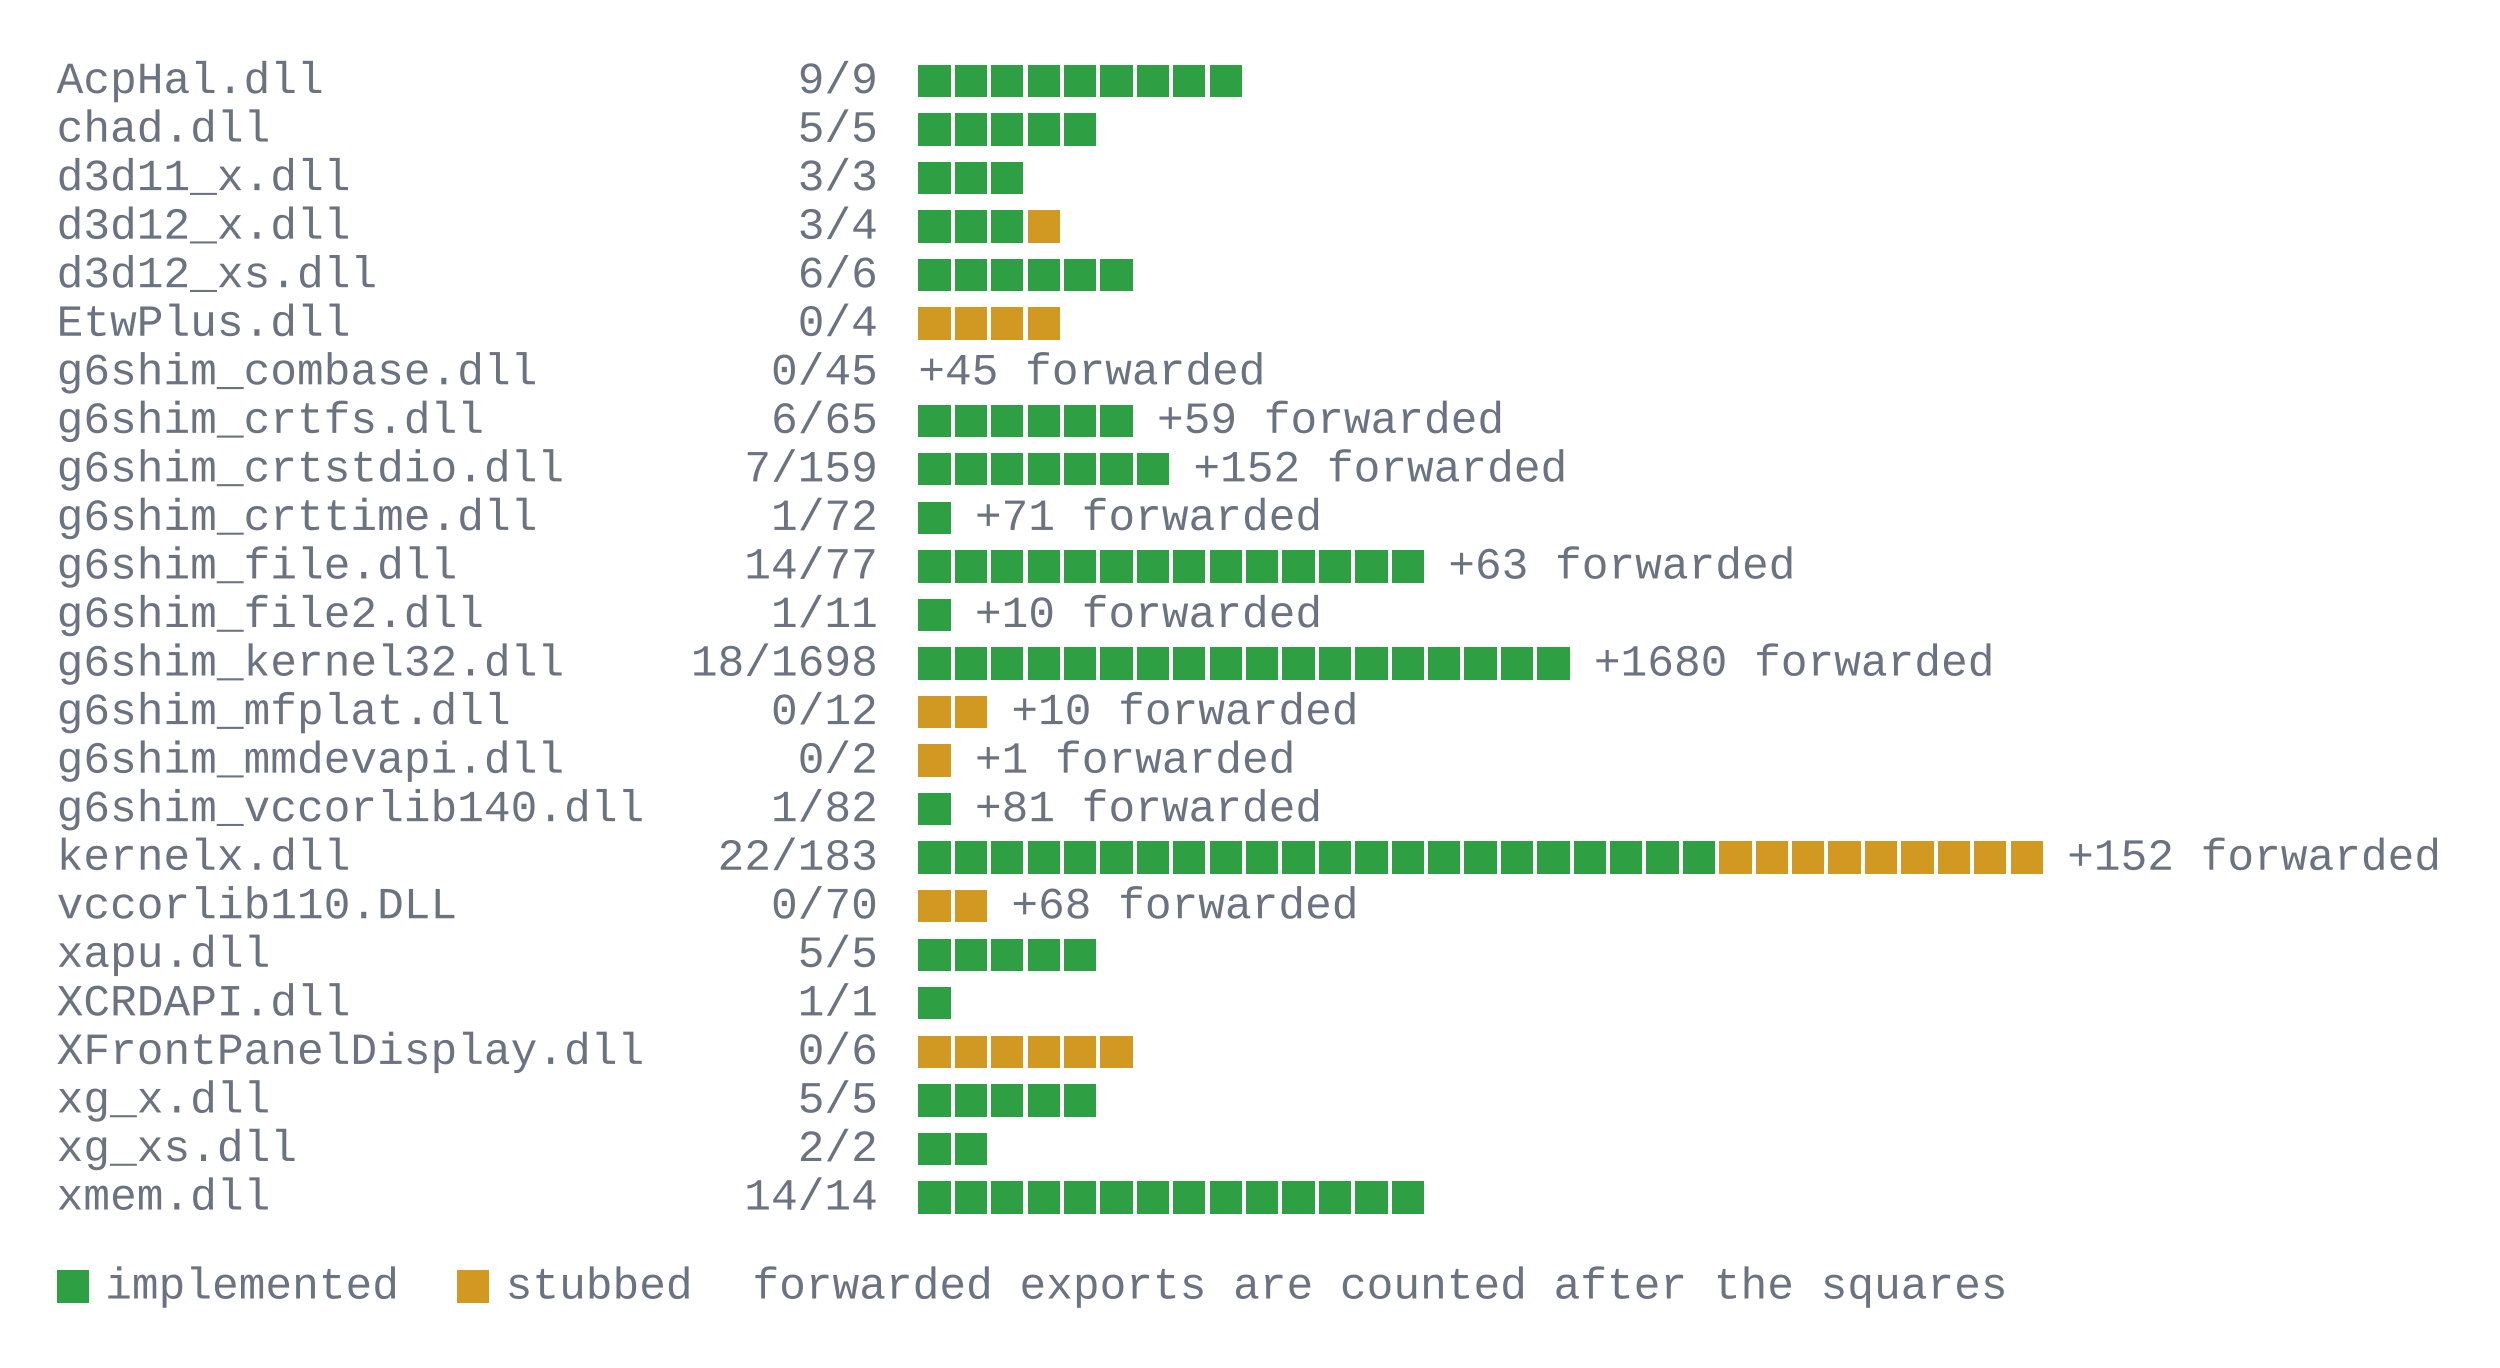
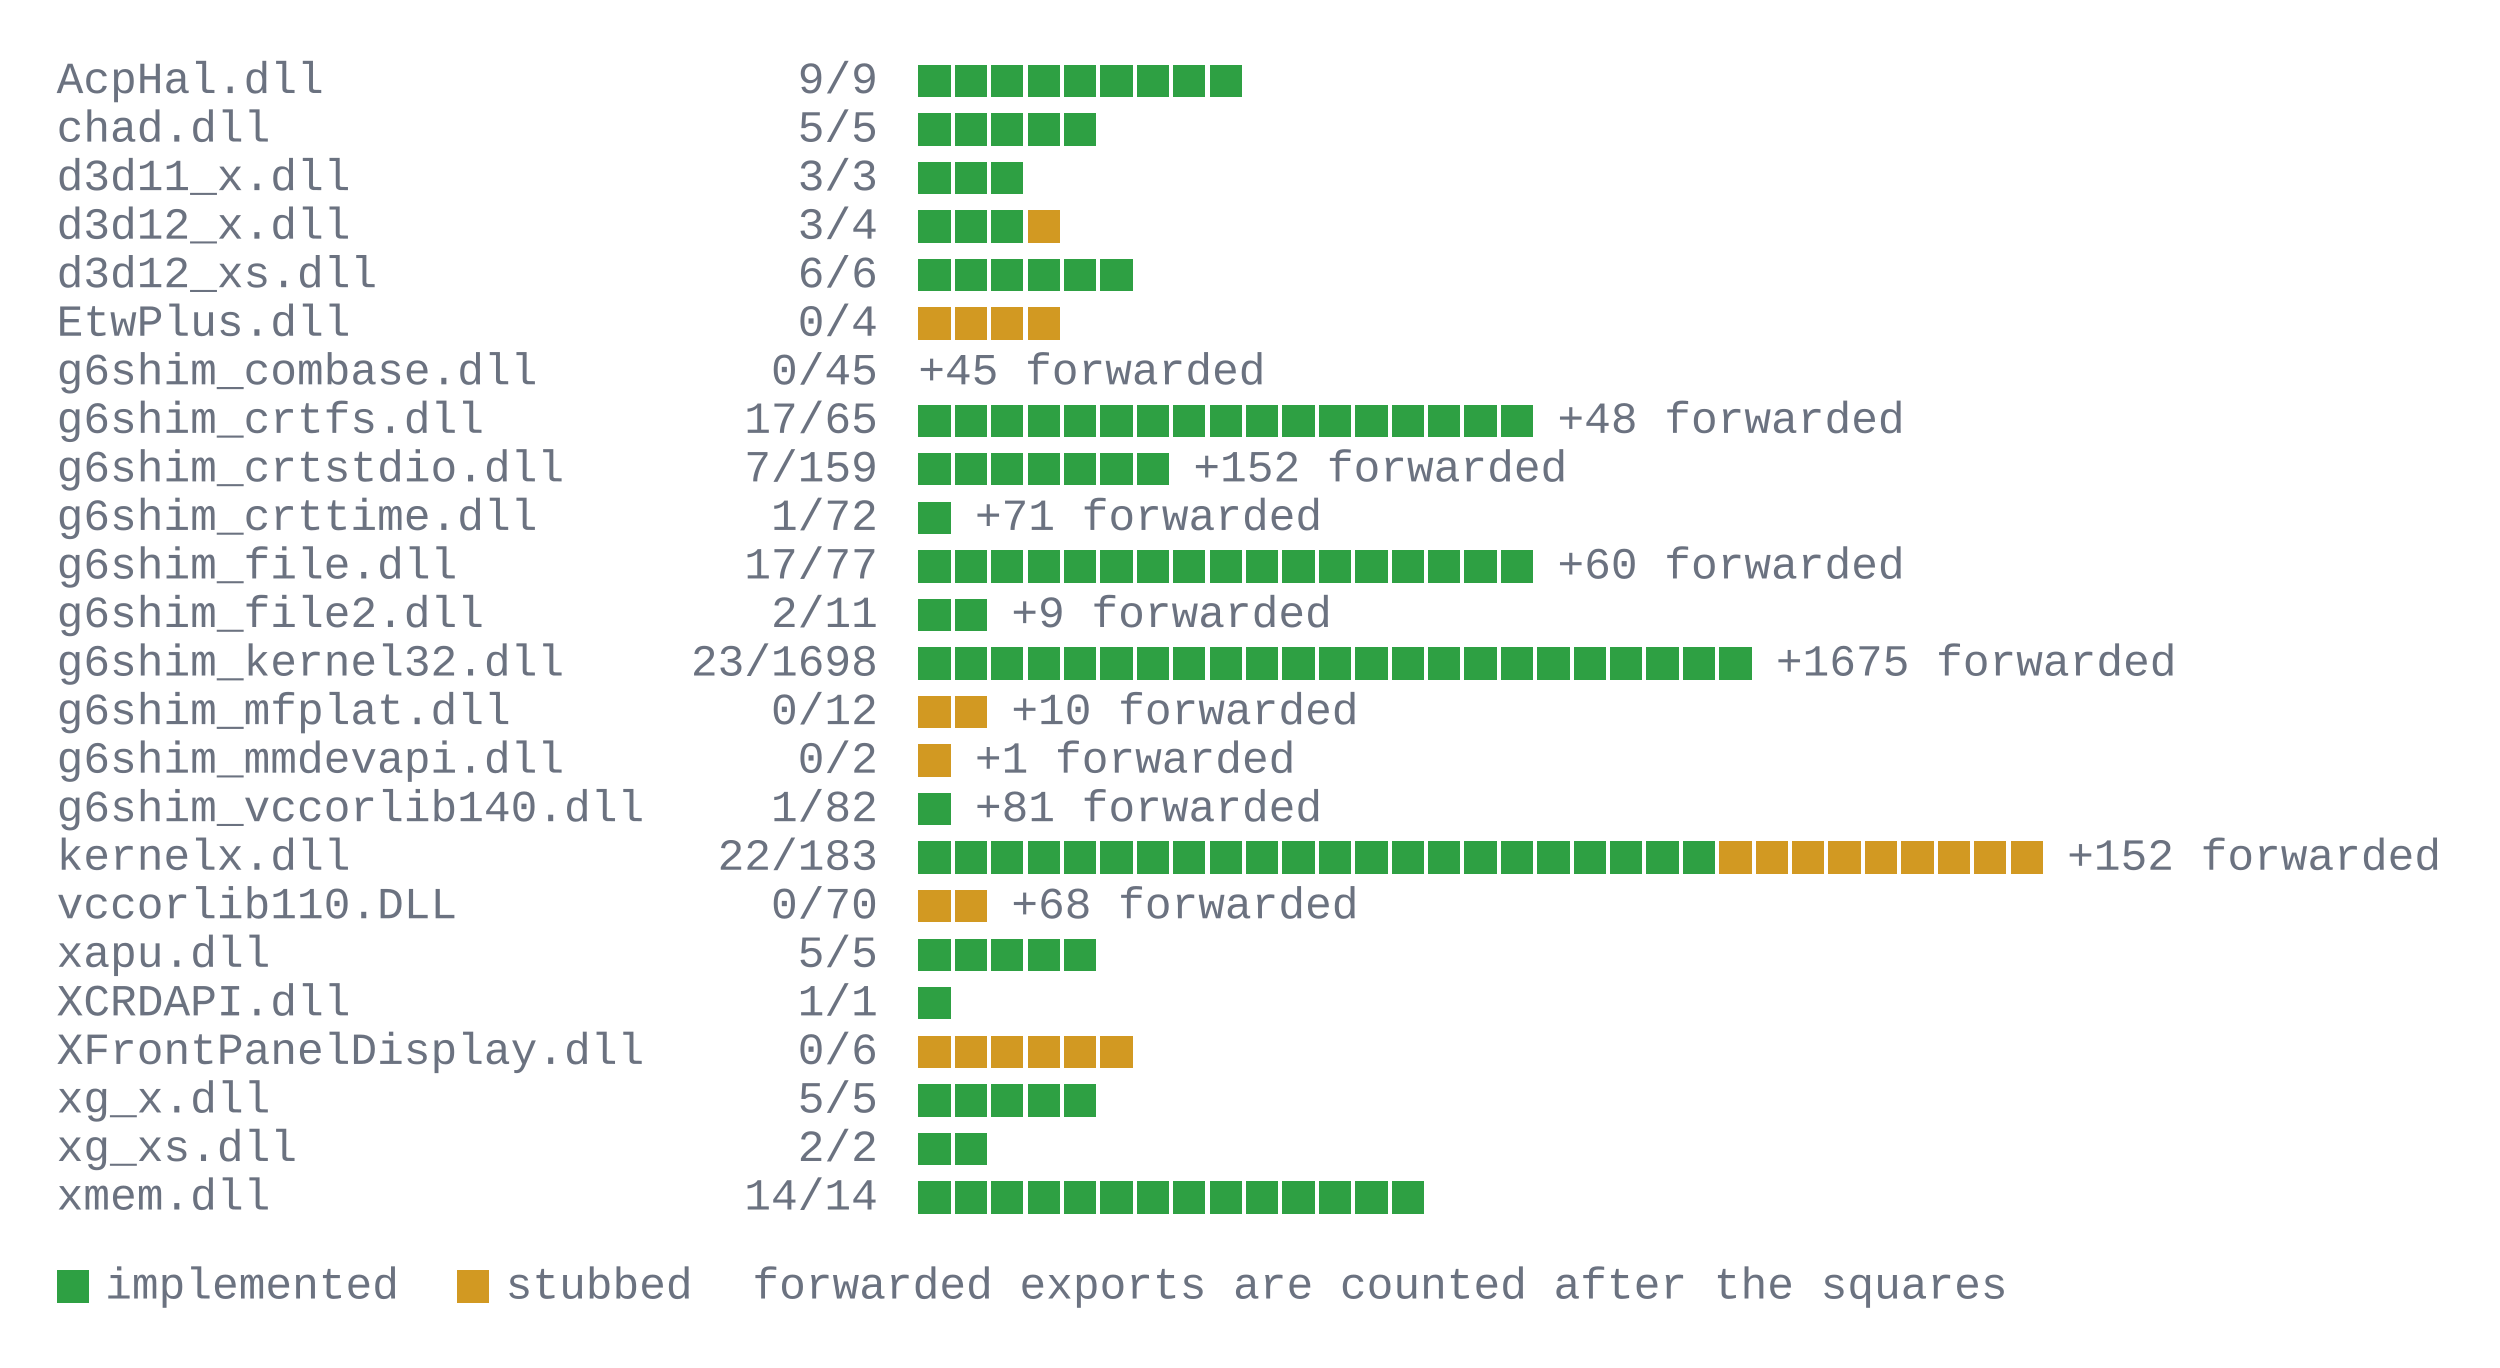
<svg xmlns="http://www.w3.org/2000/svg" width="618" height="338" viewBox="0 0 618 338" role="img">
  <g font-family="ui-monospace, SFMono-Regular, Menlo, Consolas, 'Liberation Mono', monospace" font-size="11" fill="#6b7280">
    <text x="14" y="23">AcpHal.dll</text>
    <text x="217" y="23" text-anchor="end">9/9</text>
    <g shape-rendering="crispEdges">
      <rect x="227" y="16" width="8" height="8" fill="#2ea043" />
      <rect x="236" y="16" width="8" height="8" fill="#2ea043" />
      <rect x="245" y="16" width="8" height="8" fill="#2ea043" />
      <rect x="254" y="16" width="8" height="8" fill="#2ea043" />
      <rect x="263" y="16" width="8" height="8" fill="#2ea043" />
      <rect x="272" y="16" width="8" height="8" fill="#2ea043" />
      <rect x="281" y="16" width="8" height="8" fill="#2ea043" />
      <rect x="290" y="16" width="8" height="8" fill="#2ea043" />
      <rect x="299" y="16" width="8" height="8" fill="#2ea043" />
    </g>
    <text x="14" y="35">chad.dll</text>
    <text x="217" y="35" text-anchor="end">5/5</text>
    <g shape-rendering="crispEdges">
      <rect x="227" y="28" width="8" height="8" fill="#2ea043" />
      <rect x="236" y="28" width="8" height="8" fill="#2ea043" />
      <rect x="245" y="28" width="8" height="8" fill="#2ea043" />
      <rect x="254" y="28" width="8" height="8" fill="#2ea043" />
      <rect x="263" y="28" width="8" height="8" fill="#2ea043" />
    </g>
    <text x="14" y="47">d3d11_x.dll</text>
    <text x="217" y="47" text-anchor="end">3/3</text>
    <g shape-rendering="crispEdges">
      <rect x="227" y="40" width="8" height="8" fill="#2ea043" />
      <rect x="236" y="40" width="8" height="8" fill="#2ea043" />
      <rect x="245" y="40" width="8" height="8" fill="#2ea043" />
    </g>
    <text x="14" y="59">d3d12_x.dll</text>
    <text x="217" y="59" text-anchor="end">3/4</text>
    <g shape-rendering="crispEdges">
      <rect x="227" y="52" width="8" height="8" fill="#2ea043" />
      <rect x="236" y="52" width="8" height="8" fill="#2ea043" />
      <rect x="245" y="52" width="8" height="8" fill="#2ea043" />
      <rect x="254" y="52" width="8" height="8" fill="#d29922" />
    </g>
    <text x="14" y="71">d3d12_xs.dll</text>
    <text x="217" y="71" text-anchor="end">6/6</text>
    <g shape-rendering="crispEdges">
      <rect x="227" y="64" width="8" height="8" fill="#2ea043" />
      <rect x="236" y="64" width="8" height="8" fill="#2ea043" />
      <rect x="245" y="64" width="8" height="8" fill="#2ea043" />
      <rect x="254" y="64" width="8" height="8" fill="#2ea043" />
      <rect x="263" y="64" width="8" height="8" fill="#2ea043" />
      <rect x="272" y="64" width="8" height="8" fill="#2ea043" />
    </g>
    <text x="14" y="83">EtwPlus.dll</text>
    <text x="217" y="83" text-anchor="end">0/4</text>
    <g shape-rendering="crispEdges">
      <rect x="227" y="76" width="8" height="8" fill="#d29922" />
      <rect x="236" y="76" width="8" height="8" fill="#d29922" />
      <rect x="245" y="76" width="8" height="8" fill="#d29922" />
      <rect x="254" y="76" width="8" height="8" fill="#d29922" />
    </g>
    <text x="14" y="95">g6shim_combase.dll</text>
    <text x="217" y="95" text-anchor="end">0/45</text>
    <text x="227" y="95">+45 forwarded</text>
    <text x="14" y="107">g6shim_crtfs.dll</text>
-     <text x="217" y="107" text-anchor="end">6/65</text>
+     <text x="217" y="107" text-anchor="end">17/65</text>
    <g shape-rendering="crispEdges">
      <rect x="227" y="100" width="8" height="8" fill="#2ea043" />
      <rect x="236" y="100" width="8" height="8" fill="#2ea043" />
      <rect x="245" y="100" width="8" height="8" fill="#2ea043" />
      <rect x="254" y="100" width="8" height="8" fill="#2ea043" />
      <rect x="263" y="100" width="8" height="8" fill="#2ea043" />
      <rect x="272" y="100" width="8" height="8" fill="#2ea043" />
-     </g>
-     <text x="286" y="107">+59 forwarded</text>
+       <rect x="281" y="100" width="8" height="8" fill="#2ea043" />
+       <rect x="290" y="100" width="8" height="8" fill="#2ea043" />
+       <rect x="299" y="100" width="8" height="8" fill="#2ea043" />
+       <rect x="308" y="100" width="8" height="8" fill="#2ea043" />
+       <rect x="317" y="100" width="8" height="8" fill="#2ea043" />
+       <rect x="326" y="100" width="8" height="8" fill="#2ea043" />
+       <rect x="335" y="100" width="8" height="8" fill="#2ea043" />
+       <rect x="344" y="100" width="8" height="8" fill="#2ea043" />
+       <rect x="353" y="100" width="8" height="8" fill="#2ea043" />
+       <rect x="362" y="100" width="8" height="8" fill="#2ea043" />
+       <rect x="371" y="100" width="8" height="8" fill="#2ea043" />
+     </g>
+     <text x="385" y="107">+48 forwarded</text>
    <text x="14" y="119">g6shim_crtstdio.dll</text>
    <text x="217" y="119" text-anchor="end">7/159</text>
    <g shape-rendering="crispEdges">
      <rect x="227" y="112" width="8" height="8" fill="#2ea043" />
      <rect x="236" y="112" width="8" height="8" fill="#2ea043" />
      <rect x="245" y="112" width="8" height="8" fill="#2ea043" />
      <rect x="254" y="112" width="8" height="8" fill="#2ea043" />
      <rect x="263" y="112" width="8" height="8" fill="#2ea043" />
      <rect x="272" y="112" width="8" height="8" fill="#2ea043" />
      <rect x="281" y="112" width="8" height="8" fill="#2ea043" />
    </g>
    <text x="295" y="119">+152 forwarded</text>
    <text x="14" y="131">g6shim_crttime.dll</text>
    <text x="217" y="131" text-anchor="end">1/72</text>
    <g shape-rendering="crispEdges">
      <rect x="227" y="124" width="8" height="8" fill="#2ea043" />
    </g>
    <text x="241" y="131">+71 forwarded</text>
    <text x="14" y="143">g6shim_file.dll</text>
-     <text x="217" y="143" text-anchor="end">14/77</text>
+     <text x="217" y="143" text-anchor="end">17/77</text>
    <g shape-rendering="crispEdges">
      <rect x="227" y="136" width="8" height="8" fill="#2ea043" />
      <rect x="236" y="136" width="8" height="8" fill="#2ea043" />
      <rect x="245" y="136" width="8" height="8" fill="#2ea043" />
      <rect x="254" y="136" width="8" height="8" fill="#2ea043" />
      <rect x="263" y="136" width="8" height="8" fill="#2ea043" />
      <rect x="272" y="136" width="8" height="8" fill="#2ea043" />
      <rect x="281" y="136" width="8" height="8" fill="#2ea043" />
      <rect x="290" y="136" width="8" height="8" fill="#2ea043" />
      <rect x="299" y="136" width="8" height="8" fill="#2ea043" />
      <rect x="308" y="136" width="8" height="8" fill="#2ea043" />
      <rect x="317" y="136" width="8" height="8" fill="#2ea043" />
      <rect x="326" y="136" width="8" height="8" fill="#2ea043" />
      <rect x="335" y="136" width="8" height="8" fill="#2ea043" />
      <rect x="344" y="136" width="8" height="8" fill="#2ea043" />
-     </g>
-     <text x="358" y="143">+63 forwarded</text>
+       <rect x="353" y="136" width="8" height="8" fill="#2ea043" />
+       <rect x="362" y="136" width="8" height="8" fill="#2ea043" />
+       <rect x="371" y="136" width="8" height="8" fill="#2ea043" />
+     </g>
+     <text x="385" y="143">+60 forwarded</text>
    <text x="14" y="155">g6shim_file2.dll</text>
-     <text x="217" y="155" text-anchor="end">1/11</text>
+     <text x="217" y="155" text-anchor="end">2/11</text>
    <g shape-rendering="crispEdges">
      <rect x="227" y="148" width="8" height="8" fill="#2ea043" />
-     </g>
-     <text x="241" y="155">+10 forwarded</text>
+       <rect x="236" y="148" width="8" height="8" fill="#2ea043" />
+     </g>
+     <text x="250" y="155">+9 forwarded</text>
    <text x="14" y="167">g6shim_kernel32.dll</text>
-     <text x="217" y="167" text-anchor="end">18/1698</text>
+     <text x="217" y="167" text-anchor="end">23/1698</text>
    <g shape-rendering="crispEdges">
      <rect x="227" y="160" width="8" height="8" fill="#2ea043" />
      <rect x="236" y="160" width="8" height="8" fill="#2ea043" />
      <rect x="245" y="160" width="8" height="8" fill="#2ea043" />
      <rect x="254" y="160" width="8" height="8" fill="#2ea043" />
      <rect x="263" y="160" width="8" height="8" fill="#2ea043" />
      <rect x="272" y="160" width="8" height="8" fill="#2ea043" />
      <rect x="281" y="160" width="8" height="8" fill="#2ea043" />
      <rect x="290" y="160" width="8" height="8" fill="#2ea043" />
      <rect x="299" y="160" width="8" height="8" fill="#2ea043" />
      <rect x="308" y="160" width="8" height="8" fill="#2ea043" />
      <rect x="317" y="160" width="8" height="8" fill="#2ea043" />
      <rect x="326" y="160" width="8" height="8" fill="#2ea043" />
      <rect x="335" y="160" width="8" height="8" fill="#2ea043" />
      <rect x="344" y="160" width="8" height="8" fill="#2ea043" />
      <rect x="353" y="160" width="8" height="8" fill="#2ea043" />
      <rect x="362" y="160" width="8" height="8" fill="#2ea043" />
      <rect x="371" y="160" width="8" height="8" fill="#2ea043" />
      <rect x="380" y="160" width="8" height="8" fill="#2ea043" />
-     </g>
-     <text x="394" y="167">+1680 forwarded</text>
+       <rect x="389" y="160" width="8" height="8" fill="#2ea043" />
+       <rect x="398" y="160" width="8" height="8" fill="#2ea043" />
+       <rect x="407" y="160" width="8" height="8" fill="#2ea043" />
+       <rect x="416" y="160" width="8" height="8" fill="#2ea043" />
+       <rect x="425" y="160" width="8" height="8" fill="#2ea043" />
+     </g>
+     <text x="439" y="167">+1675 forwarded</text>
    <text x="14" y="179">g6shim_mfplat.dll</text>
    <text x="217" y="179" text-anchor="end">0/12</text>
    <g shape-rendering="crispEdges">
      <rect x="227" y="172" width="8" height="8" fill="#d29922" />
      <rect x="236" y="172" width="8" height="8" fill="#d29922" />
    </g>
    <text x="250" y="179">+10 forwarded</text>
    <text x="14" y="191">g6shim_mmdevapi.dll</text>
    <text x="217" y="191" text-anchor="end">0/2</text>
    <g shape-rendering="crispEdges">
      <rect x="227" y="184" width="8" height="8" fill="#d29922" />
    </g>
    <text x="241" y="191">+1 forwarded</text>
    <text x="14" y="203">g6shim_vccorlib140.dll</text>
    <text x="217" y="203" text-anchor="end">1/82</text>
    <g shape-rendering="crispEdges">
      <rect x="227" y="196" width="8" height="8" fill="#2ea043" />
    </g>
    <text x="241" y="203">+81 forwarded</text>
    <text x="14" y="215">kernelx.dll</text>
    <text x="217" y="215" text-anchor="end">22/183</text>
    <g shape-rendering="crispEdges">
      <rect x="227" y="208" width="8" height="8" fill="#2ea043" />
      <rect x="236" y="208" width="8" height="8" fill="#2ea043" />
      <rect x="245" y="208" width="8" height="8" fill="#2ea043" />
      <rect x="254" y="208" width="8" height="8" fill="#2ea043" />
      <rect x="263" y="208" width="8" height="8" fill="#2ea043" />
      <rect x="272" y="208" width="8" height="8" fill="#2ea043" />
      <rect x="281" y="208" width="8" height="8" fill="#2ea043" />
      <rect x="290" y="208" width="8" height="8" fill="#2ea043" />
      <rect x="299" y="208" width="8" height="8" fill="#2ea043" />
      <rect x="308" y="208" width="8" height="8" fill="#2ea043" />
      <rect x="317" y="208" width="8" height="8" fill="#2ea043" />
      <rect x="326" y="208" width="8" height="8" fill="#2ea043" />
      <rect x="335" y="208" width="8" height="8" fill="#2ea043" />
      <rect x="344" y="208" width="8" height="8" fill="#2ea043" />
      <rect x="353" y="208" width="8" height="8" fill="#2ea043" />
      <rect x="362" y="208" width="8" height="8" fill="#2ea043" />
      <rect x="371" y="208" width="8" height="8" fill="#2ea043" />
      <rect x="380" y="208" width="8" height="8" fill="#2ea043" />
      <rect x="389" y="208" width="8" height="8" fill="#2ea043" />
      <rect x="398" y="208" width="8" height="8" fill="#2ea043" />
      <rect x="407" y="208" width="8" height="8" fill="#2ea043" />
      <rect x="416" y="208" width="8" height="8" fill="#2ea043" />
      <rect x="425" y="208" width="8" height="8" fill="#d29922" />
      <rect x="434" y="208" width="8" height="8" fill="#d29922" />
      <rect x="443" y="208" width="8" height="8" fill="#d29922" />
      <rect x="452" y="208" width="8" height="8" fill="#d29922" />
      <rect x="461" y="208" width="8" height="8" fill="#d29922" />
      <rect x="470" y="208" width="8" height="8" fill="#d29922" />
      <rect x="479" y="208" width="8" height="8" fill="#d29922" />
      <rect x="488" y="208" width="8" height="8" fill="#d29922" />
      <rect x="497" y="208" width="8" height="8" fill="#d29922" />
    </g>
    <text x="511" y="215">+152 forwarded</text>
    <text x="14" y="227">vccorlib110.DLL</text>
    <text x="217" y="227" text-anchor="end">0/70</text>
    <g shape-rendering="crispEdges">
      <rect x="227" y="220" width="8" height="8" fill="#d29922" />
      <rect x="236" y="220" width="8" height="8" fill="#d29922" />
    </g>
    <text x="250" y="227">+68 forwarded</text>
    <text x="14" y="239">xapu.dll</text>
    <text x="217" y="239" text-anchor="end">5/5</text>
    <g shape-rendering="crispEdges">
      <rect x="227" y="232" width="8" height="8" fill="#2ea043" />
      <rect x="236" y="232" width="8" height="8" fill="#2ea043" />
      <rect x="245" y="232" width="8" height="8" fill="#2ea043" />
      <rect x="254" y="232" width="8" height="8" fill="#2ea043" />
      <rect x="263" y="232" width="8" height="8" fill="#2ea043" />
    </g>
    <text x="14" y="251">XCRDAPI.dll</text>
    <text x="217" y="251" text-anchor="end">1/1</text>
    <g shape-rendering="crispEdges">
      <rect x="227" y="244" width="8" height="8" fill="#2ea043" />
    </g>
    <text x="14" y="263">XFrontPanelDisplay.dll</text>
    <text x="217" y="263" text-anchor="end">0/6</text>
    <g shape-rendering="crispEdges">
      <rect x="227" y="256" width="8" height="8" fill="#d29922" />
      <rect x="236" y="256" width="8" height="8" fill="#d29922" />
      <rect x="245" y="256" width="8" height="8" fill="#d29922" />
      <rect x="254" y="256" width="8" height="8" fill="#d29922" />
      <rect x="263" y="256" width="8" height="8" fill="#d29922" />
      <rect x="272" y="256" width="8" height="8" fill="#d29922" />
    </g>
    <text x="14" y="275">xg_x.dll</text>
    <text x="217" y="275" text-anchor="end">5/5</text>
    <g shape-rendering="crispEdges">
      <rect x="227" y="268" width="8" height="8" fill="#2ea043" />
      <rect x="236" y="268" width="8" height="8" fill="#2ea043" />
      <rect x="245" y="268" width="8" height="8" fill="#2ea043" />
      <rect x="254" y="268" width="8" height="8" fill="#2ea043" />
      <rect x="263" y="268" width="8" height="8" fill="#2ea043" />
    </g>
    <text x="14" y="287">xg_xs.dll</text>
    <text x="217" y="287" text-anchor="end">2/2</text>
    <g shape-rendering="crispEdges">
      <rect x="227" y="280" width="8" height="8" fill="#2ea043" />
      <rect x="236" y="280" width="8" height="8" fill="#2ea043" />
    </g>
    <text x="14" y="299">xmem.dll</text>
    <text x="217" y="299" text-anchor="end">14/14</text>
    <g shape-rendering="crispEdges">
      <rect x="227" y="292" width="8" height="8" fill="#2ea043" />
      <rect x="236" y="292" width="8" height="8" fill="#2ea043" />
      <rect x="245" y="292" width="8" height="8" fill="#2ea043" />
      <rect x="254" y="292" width="8" height="8" fill="#2ea043" />
      <rect x="263" y="292" width="8" height="8" fill="#2ea043" />
      <rect x="272" y="292" width="8" height="8" fill="#2ea043" />
      <rect x="281" y="292" width="8" height="8" fill="#2ea043" />
      <rect x="290" y="292" width="8" height="8" fill="#2ea043" />
      <rect x="299" y="292" width="8" height="8" fill="#2ea043" />
      <rect x="308" y="292" width="8" height="8" fill="#2ea043" />
      <rect x="317" y="292" width="8" height="8" fill="#2ea043" />
      <rect x="326" y="292" width="8" height="8" fill="#2ea043" />
      <rect x="335" y="292" width="8" height="8" fill="#2ea043" />
      <rect x="344" y="292" width="8" height="8" fill="#2ea043" />
    </g>
    <g shape-rendering="crispEdges">
      <rect x="14" y="314" width="8" height="8" fill="#2ea043" />
      <text x="26" y="321">implemented</text>
      <rect x="113" y="314" width="8" height="8" fill="#d29922" />
      <text x="125" y="321">stubbed</text>
      <text x="186" y="321">forwarded exports are counted after the squares</text>
    </g>
  </g>
</svg>
